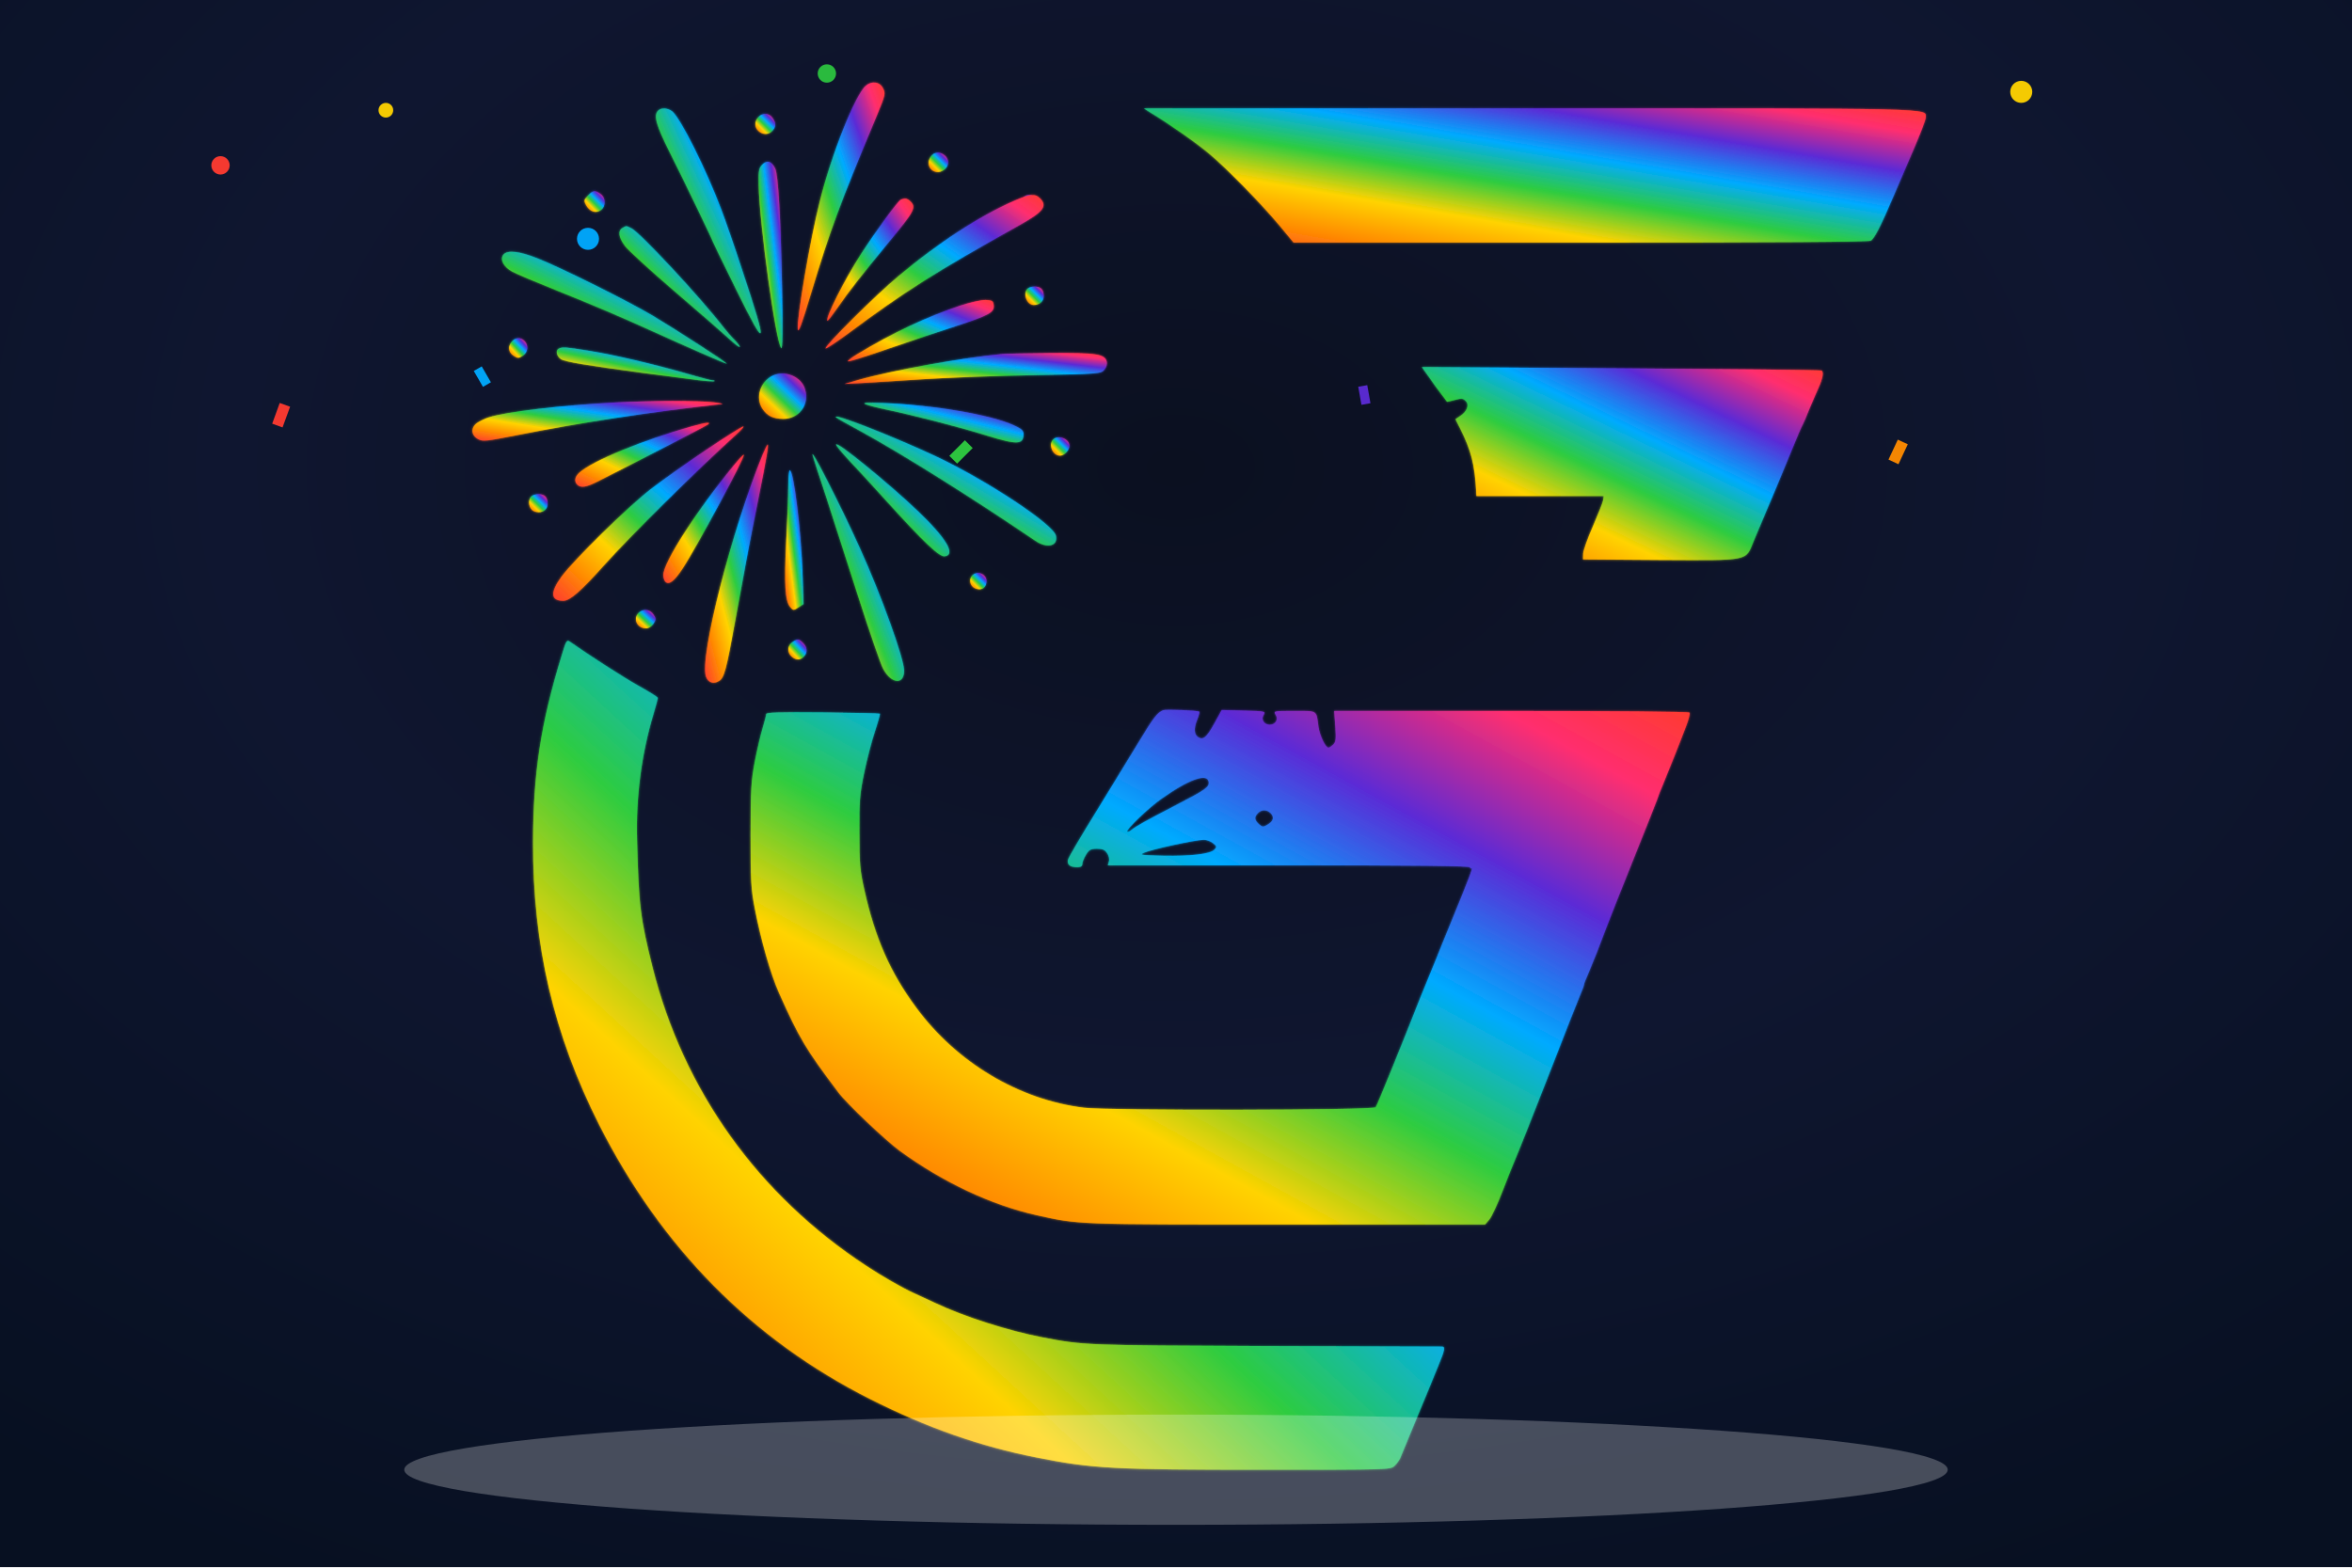
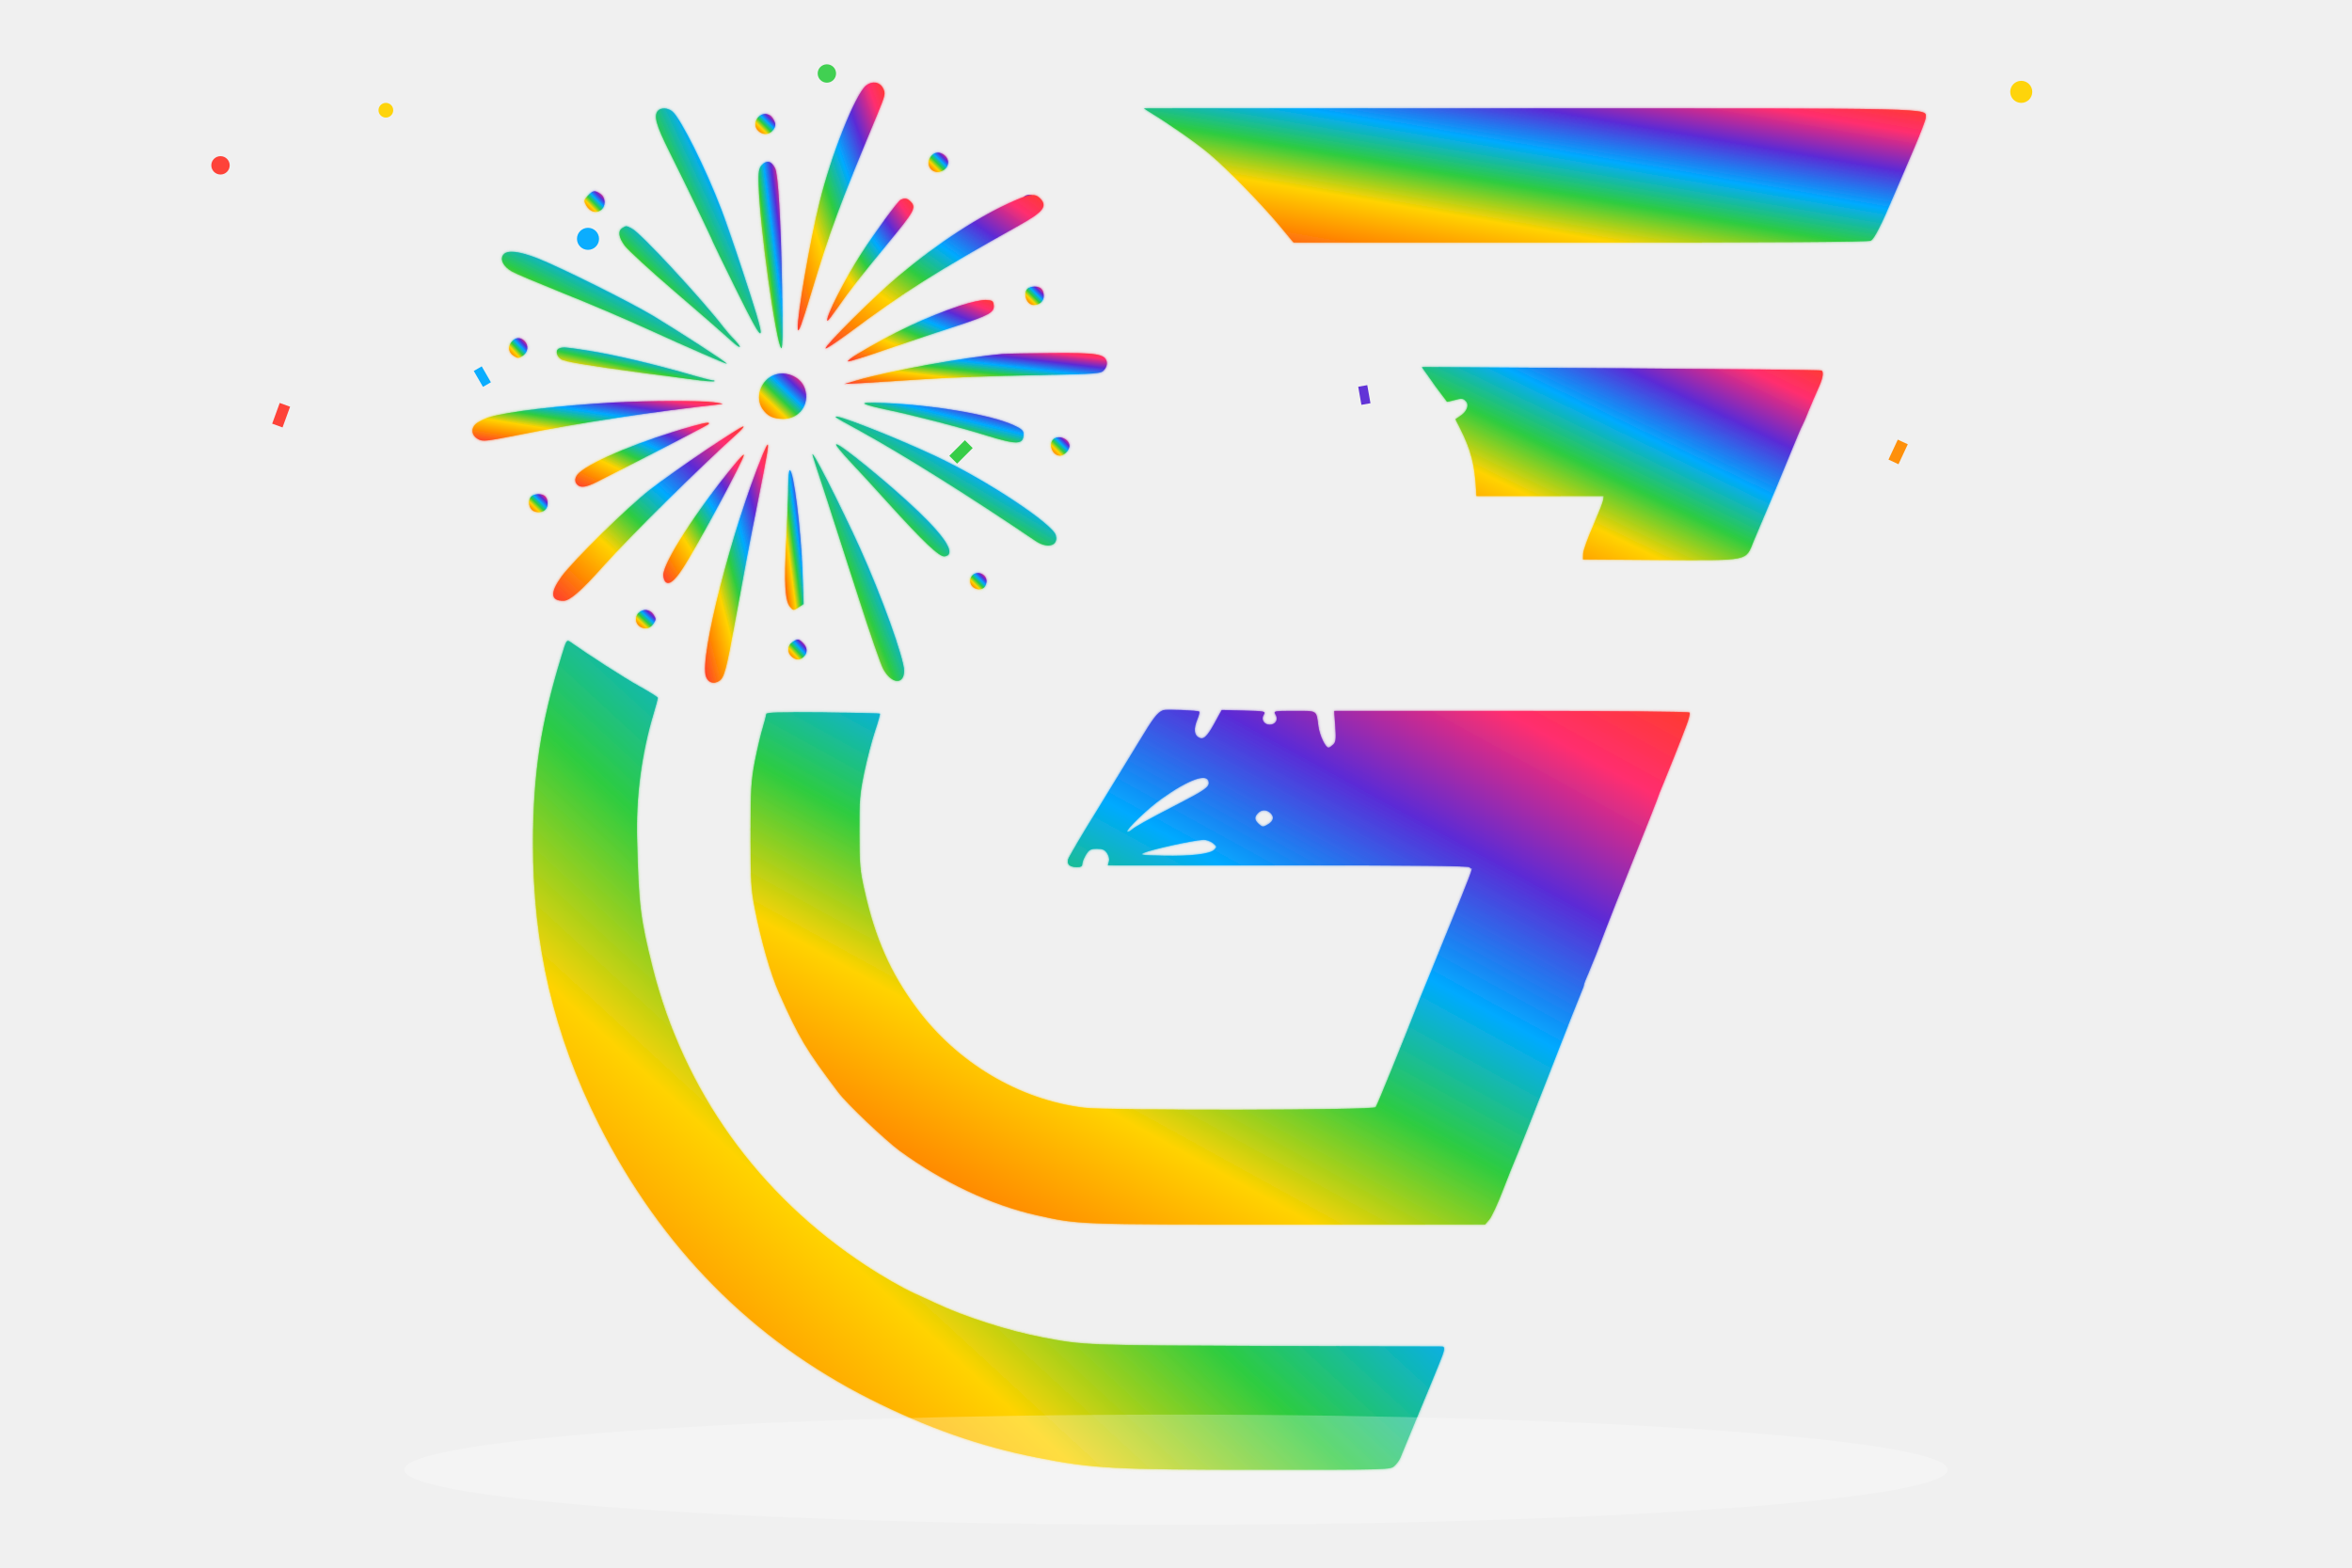
<svg xmlns="http://www.w3.org/2000/svg" version="1.0" width="1280pt" height="853pt" viewBox="0 0 1280 853" preserveAspectRatio="xMidYMid meet">
  <defs>
-     <radialGradient id="bgRad" cx="50%" cy="30%" r="80%">
-       <stop offset="0%" stop-color="#0b1020" />
-       <stop offset="50%" stop-color="#0f1630" />
-       <stop offset="100%" stop-color="#071021" />
-     </radialGradient>
    <linearGradient id="rainbowGradient" x1="0%" y1="0%" x2="100%" y2="100%">
      <stop offset="0%" stop-color="#ff3b30" />
      <stop offset="15%" stop-color="#ff8c00" />
      <stop offset="30%" stop-color="#ffd300" />
      <stop offset="45%" stop-color="#2ecc40" />
      <stop offset="60%" stop-color="#00aaff" />
      <stop offset="75%" stop-color="#5b2bd6" />
      <stop offset="90%" stop-color="#ff2d6f" />
      <stop offset="100%" stop-color="#ff3b30" />
    </linearGradient>
    <filter id="softGlow" x="-50%" y="-50%" width="200%" height="200%">
      <feGaussianBlur in="SourceGraphic" stdDeviation="8" result="blur" />
      <feMerge>
        <feMergeNode in="blur" />
        <feMergeNode in="SourceGraphic" />
      </feMerge>
    </filter>
    <filter id="sparkle" x="-50%" y="-50%" width="200%" height="200%">
      <feGaussianBlur stdDeviation="2" result="b" />
      <feMerge>
        <feMergeNode in="b" />
        <feMergeNode in="SourceGraphic" />
      </feMerge>
    </filter>
    <symbol id="star" viewBox="-5 -5 10 10">
      <path d="M0,-5 L1.5,-1 L5,-1 L2,1 L3.5,5 L0,2.5 L-3.5,5 L-2,1 L-5,-1 L-1.5,-1 Z" />
    </symbol>
  </defs>
  <rect x="0" y="0" width="1280" height="853" fill="url(#bgRad)" />
  <g id="confetti">
    <circle cx="120" cy="90" r="5" fill="#ff3b30" opacity="0.95" />
    <circle cx="210" cy="60" r="4" fill="#ffd300" opacity="0.95" />
    <circle cx="320" cy="130" r="6" fill="#00aaff" opacity="0.95" />
    <circle cx="450" cy="40" r="5" fill="#2ecc40" opacity="0.9" />
    <circle cx="560" cy="110" r="4" fill="#5b2bd6" opacity="0.95" />
    <circle cx="700" cy="80" r="6" fill="#ff8c00" opacity="0.95" />
    <circle cx="850" cy="65" r="5" fill="#ff2d6f" opacity="0.95" />
    <circle cx="980" cy="120" r="4" fill="#00ffcc" opacity="0.9" />
    <circle cx="1100" cy="50" r="6" fill="#ffd300" opacity="0.95" />
    <rect x="150" y="220" width="6" height="12" transform="rotate(20 153 226)" fill="#ff3b30" opacity="0.95" />
    <rect x="260" y="200" width="5" height="10" transform="rotate(-30 262.5 205)" fill="#00aaff" opacity="0.95" />
    <rect x="520" y="240" width="6" height="12" transform="rotate(45 523 246)" fill="#2ecc40" opacity="0.95" />
    <rect x="740" y="210" width="5" height="10" transform="rotate(-10 742.5 215)" fill="#5b2bd6" opacity="0.95" />
    <rect x="1030" y="240" width="6" height="12" transform="rotate(25 1033 246)" fill="#ff8c00" opacity="0.95" />
    <use href="#star" x="200" y="320" width="12" height="12" fill="#ffd300" filter="url(#sparkle)" opacity="0.95" />
    <use href="#star" x="540" y="110" width="10" height="10" fill="#ff3b30" filter="url(#sparkle)" opacity="0.95" />
    <use href="#star" x="880" y="300" width="14" height="14" fill="#00aaff" filter="url(#sparkle)" opacity="0.95" />
    <use href="#star" x="1160" y="180" width="9" height="9" fill="#5b2bd6" filter="url(#sparkle)" opacity="0.95" />
  </g>
  <g transform="translate(0,853) scale(0.1,-0.1)" fill="url(#rainbowGradient)" stroke="none" filter="url(#softGlow)">
    <path d="M4712 8063 c-58 -50 -188 -376 -251 -632 -52 -207 -125 -633 -119 -692 2 -26 20 22 72 195 102 339 154 480 358 968 47 114 48 119 33 148 -18 35 -60 41 -93 13z" />
    <path d="M3582 7928 c-26 -26 -12 -77 62 -225 83 -165 236 -483 236 -489 0 -2 57 -119 127 -261 168 -341 174 -321 32 107 -42 129 -94 278 -114 330 -83 219 -221 495 -266 533 -25 20 -60 22 -77 5z" />
    <path d="M6260 7918 c101 -61 254 -168 320 -224 93 -77 280 -268 383 -391 l77 -93 1561 0 c1059 0 1567 3 1580 10 19 11 54 78 127 250 22 52 70 163 106 247 36 84 66 161 66 173 0 52 98 50 -2162 50 l-2093 0 35 -22z" />
    <path d="M4127 7892 c-22 -24 -21 -55 1 -75 24 -22 55 -21 75 1 21 23 21 41 1 70 -18 27 -55 29 -77 4z" />
    <path d="M5064 7675 c-33 -50 20 -104 71 -71 30 20 33 56 7 79 -27 24 -59 21 -78 -8z" />
    <path d="M4145 7630 c-15 -17 -18 -35 -16 -108 5 -219 94 -858 123 -887 7 -7 8 101 4 330 -7 376 -21 617 -38 649 -21 41 -46 46 -73 16z" />
    <path d="M3199 7464 c-22 -23 -22 -27 -9 -51 20 -35 52 -46 79 -27 29 20 28 68 -1 88 -31 22 -41 20 -69 -10z" />
    <path d="M5520 7437 c-190 -83 -414 -229 -630 -410 -123 -102 -406 -384 -397 -394 3 -2 56 33 119 79 313 233 475 335 935 592 131 73 155 104 113 146 -27 27 -53 25 -140 -13z" />
    <path d="M4903 7443 c-15 -5 -138 -174 -215 -293 -90 -139 -198 -353 -185 -366 2 -2 27 31 57 74 62 90 123 167 275 352 143 173 153 191 119 224 -16 16 -29 19 -51 9z" />
    <path d="M3388 7289 c-26 -15 -22 -50 13 -97 16 -22 139 -135 272 -249 133 -114 265 -229 293 -255 61 -57 83 -64 33 -10 -20 20 -47 51 -60 68 -123 160 -454 516 -501 540 -32 16 -28 16 -50 3z" />
    <path d="M2740 7144 c-21 -25 0 -66 47 -92 23 -13 136 -60 250 -106 185 -74 356 -147 523 -223 164 -75 389 -173 395 -173 11 0 -269 181 -402 261 -135 80 -502 263 -629 313 -99 39 -163 46 -184 20z" />
    <path d="M5592 6958 c-27 -27 -3 -88 34 -88 31 0 54 21 54 48 0 35 -16 52 -50 52 -14 0 -31 -5 -38 -12z" />
    <path d="M5225 6866 c-187 -63 -365 -147 -558 -263 -32 -19 -56 -38 -53 -40 3 -3 103 28 223 70 120 41 284 96 365 122 179 58 210 75 206 113 -3 24 -7 27 -43 29 -24 1 -81 -12 -140 -31z" />
    <path d="M2787 6672 c-24 -27 -21 -59 8 -78 23 -15 27 -15 50 0 29 19 33 56 9 80 -21 21 -47 20 -67 -2z" />
    <path d="M3043 6633 c-21 -8 -15 -41 10 -58 22 -14 135 -33 447 -75 85 -11 206 -27 269 -35 62 -9 116 -13 119 -10 3 3 -2 5 -11 5 -8 0 -71 16 -139 36 -189 54 -390 101 -530 124 -132 21 -145 22 -165 13z" />
    <path d="M5455 6603 c-212 -19 -604 -90 -790 -143 l-70 -20 95 5 c52 3 203 13 335 21 132 9 404 19 604 22 360 7 363 8 381 30 11 13 16 30 13 43 -11 42 -55 49 -300 47 -125 -1 -246 -3 -268 -5z" />
    <path d="M7776 6479 c20 -30 51 -72 68 -94 17 -22 31 -41 31 -42 0 -1 19 4 43 10 36 10 45 9 59 -6 21 -20 7 -58 -31 -82 l-25 -17 26 -51 c60 -120 79 -195 87 -344 l1 -23 347 0 346 0 -3 -22 c-2 -13 -27 -76 -55 -141 -29 -65 -53 -133 -54 -150 l-1 -32 420 -3 c493 -2 463 -9 509 104 32 77 54 128 122 289 25 61 66 158 90 218 24 59 48 115 54 125 5 9 21 46 35 82 15 36 38 89 51 118 24 53 30 87 17 95 -5 3 -496 8 -1091 12 l-1084 7 38 -53z" />
    <path d="M4203 6484 c-67 -34 -92 -120 -54 -178 27 -40 57 -55 113 -56 88 0 146 80 118 164 -22 68 -112 103 -177 70z" />
    <path d="M3345 6339 c-298 -16 -588 -50 -685 -81 -19 -6 -48 -20 -63 -30 -36 -26 -34 -66 5 -88 26 -14 41 -12 215 22 330 66 737 128 1113 169 8 1 -12 5 -45 9 -78 10 -349 9 -540 -1z" />
    <path d="M4710 6330 c14 -6 67 -20 117 -30 143 -30 405 -97 544 -141 166 -51 199 -50 199 9 0 18 -11 28 -53 47 -124 57 -434 110 -707 121 -96 3 -119 2 -100 -6z" />
    <path d="M4550 6258 c3 -3 61 -36 130 -73 235 -129 608 -363 954 -598 65 -45 126 -29 112 28 -16 62 -375 300 -651 430 -230 108 -575 243 -545 213z" />
    <path d="M3765 6209 c-267 -75 -540 -187 -612 -252 -25 -23 -29 -47 -11 -65 19 -19 48 -14 108 16 294 149 597 306 605 313 14 13 -12 10 -90 -12z" />
    <path d="M3840 6079 c-107 -72 -242 -168 -300 -213 -124 -96 -417 -384 -484 -475 -63 -87 -60 -131 10 -131 35 0 94 51 220 192 143 160 511 524 729 721 22 20 36 36 30 36 -5 0 -98 -58 -205 -130z" />
    <path d="M5732 6138 c-28 -28 -3 -88 37 -88 22 0 51 30 51 53 0 38 -61 62 -88 35z" />
    <path d="M4550 6110 c0 -5 33 -45 73 -88 40 -42 132 -142 204 -222 202 -223 286 -302 314 -298 62 8 10 96 -142 242 -153 147 -449 389 -449 366z" />
    <path d="M4152 6058 c-169 -412 -346 -1105 -310 -1210 12 -34 42 -44 72 -24 27 17 39 62 86 321 49 271 78 425 125 660 48 239 59 305 53 305 -3 0 -14 -24 -26 -52z" />
    <path d="M3994 5997 c-202 -246 -384 -529 -384 -597 0 -15 6 -32 13 -38 19 -16 47 6 90 71 75 113 344 613 335 622 -2 2 -26 -24 -54 -58z" />
    <path d="M4423 6050 c2 -8 36 -112 75 -230 38 -118 118 -366 177 -550 59 -184 118 -356 132 -381 44 -82 113 -88 113 -10 0 66 -124 410 -240 666 -107 237 -277 569 -257 505z" />
    <path d="M4290 5883 c0 -49 -5 -182 -11 -298 -12 -234 -6 -324 20 -357 18 -22 19 -22 46 -4 l28 18 -6 177 c-8 228 -48 551 -69 551 -4 0 -8 -39 -8 -87z" />
    <path d="M2892 5828 c-22 -22 -14 -67 13 -80 37 -17 75 3 75 40 0 35 -16 52 -50 52 -14 0 -31 -5 -38 -12z" />
    <path d="M5292 5398 c-21 -21 -14 -57 14 -70 31 -14 57 -1 62 31 7 42 -46 69 -76 39z" />
    <path d="M3476 5194 c-33 -32 -8 -84 39 -84 15 0 31 10 41 25 15 23 15 27 0 50 -19 29 -56 33 -80 9z" />
    <path d="M3057 4962 c-114 -371 -155 -640 -156 -1017 -1 -562 113 -1047 360 -1537 339 -670 832 -1169 1474 -1493 309 -156 600 -258 905 -318 306 -61 422 -67 1235 -67 688 0 691 0 714 21 12 11 26 31 31 42 5 12 39 94 75 182 37 88 75 180 85 205 10 25 32 79 49 120 34 82 37 100 19 100 -7 0 -440 1 -963 3 -979 4 -986 4 -1211 47 -184 35 -428 113 -584 187 -30 14 -84 39 -119 55 -61 28 -173 92 -256 147 -589 386 -995 953 -1164 1626 -66 265 -75 335 -84 690 -7 235 24 471 89 688 13 44 24 84 24 88 0 4 -46 33 -102 64 -83 46 -278 172 -377 242 -16 12 -20 5 -44 -75z" />
    <path d="M4312 5034 c-27 -18 -29 -55 -4 -77 23 -21 46 -22 66 -1 22 21 20 50 -4 74 -24 24 -29 24 -58 4z" />
    <path d="M6330 4664 c-32 -13 -54 -43 -130 -169 -43 -71 -146 -240 -229 -375 -84 -135 -154 -255 -158 -268 -7 -28 9 -42 50 -42 19 0 27 5 27 18 0 9 9 32 20 50 17 27 25 32 60 32 31 0 43 -5 56 -25 9 -14 13 -32 9 -45 l-6 -20 985 0 c687 0 986 -3 986 -11 0 -5 4 -8 9 -5 9 6 -16 -60 -114 -299 -32 -77 -65 -160 -75 -185 -10 -25 -30 -74 -45 -110 -15 -36 -35 -85 -45 -110 -97 -247 -232 -580 -243 -597 -10 -17 -1456 -19 -1587 -3 -354 43 -693 245 -914 545 -141 190 -224 379 -282 640 -24 107 -27 140 -27 315 -1 173 2 209 26 325 15 72 41 172 58 223 17 51 29 95 28 97 -2 2 -142 5 -312 7 -238 2 -307 0 -307 -9 0 -7 -9 -41 -19 -75 -11 -35 -30 -117 -43 -183 -20 -107 -23 -150 -23 -400 0 -251 2 -293 23 -400 33 -171 86 -357 132 -460 111 -248 145 -305 322 -540 46 -62 257 -262 336 -320 234 -170 497 -294 742 -349 234 -52 206 -51 1363 -51 l1079 0 23 27 c12 14 46 86 74 160 28 73 58 147 65 163 15 34 102 253 171 430 114 294 177 452 190 483 8 18 15 37 15 42 0 5 11 33 24 62 12 29 32 78 44 108 65 172 136 352 220 560 52 129 101 253 109 275 7 22 22 60 33 85 25 60 97 240 126 318 14 35 22 68 19 73 -4 5 -392 9 -970 9 l-964 0 6 -83 c5 -70 3 -86 -11 -100 -10 -9 -21 -17 -26 -17 -17 0 -48 66 -55 115 -12 91 -3 85 -131 85 -112 0 -114 0 -102 -20 17 -26 0 -55 -32 -55 -31 0 -49 29 -33 54 12 19 8 20 -108 23 l-120 3 -40 -73 c-42 -76 -61 -92 -88 -75 -23 14 -25 48 -6 95 9 22 14 42 12 44 -7 7 -182 14 -197 8z m248 -390 c4 -28 -15 -42 -173 -124 -166 -86 -224 -118 -248 -138 -9 -8 -20 -13 -23 -9 -9 9 116 130 188 180 146 104 249 141 256 91z m337 -170 c22 -22 15 -45 -17 -63 -24 -14 -28 -14 -47 3 -25 23 -26 39 -5 60 20 21 48 20 69 0z m-314 -163 c22 -18 23 -21 8 -36 -23 -24 -128 -36 -279 -33 -121 3 -132 4 -105 16 43 19 271 69 326 71 15 0 37 -8 50 -18z" />
  </g>
  <g opacity="0.25">
    <ellipse cx="640" cy="800" rx="420" ry="30" fill="#ffffff" />
  </g>
</svg>
